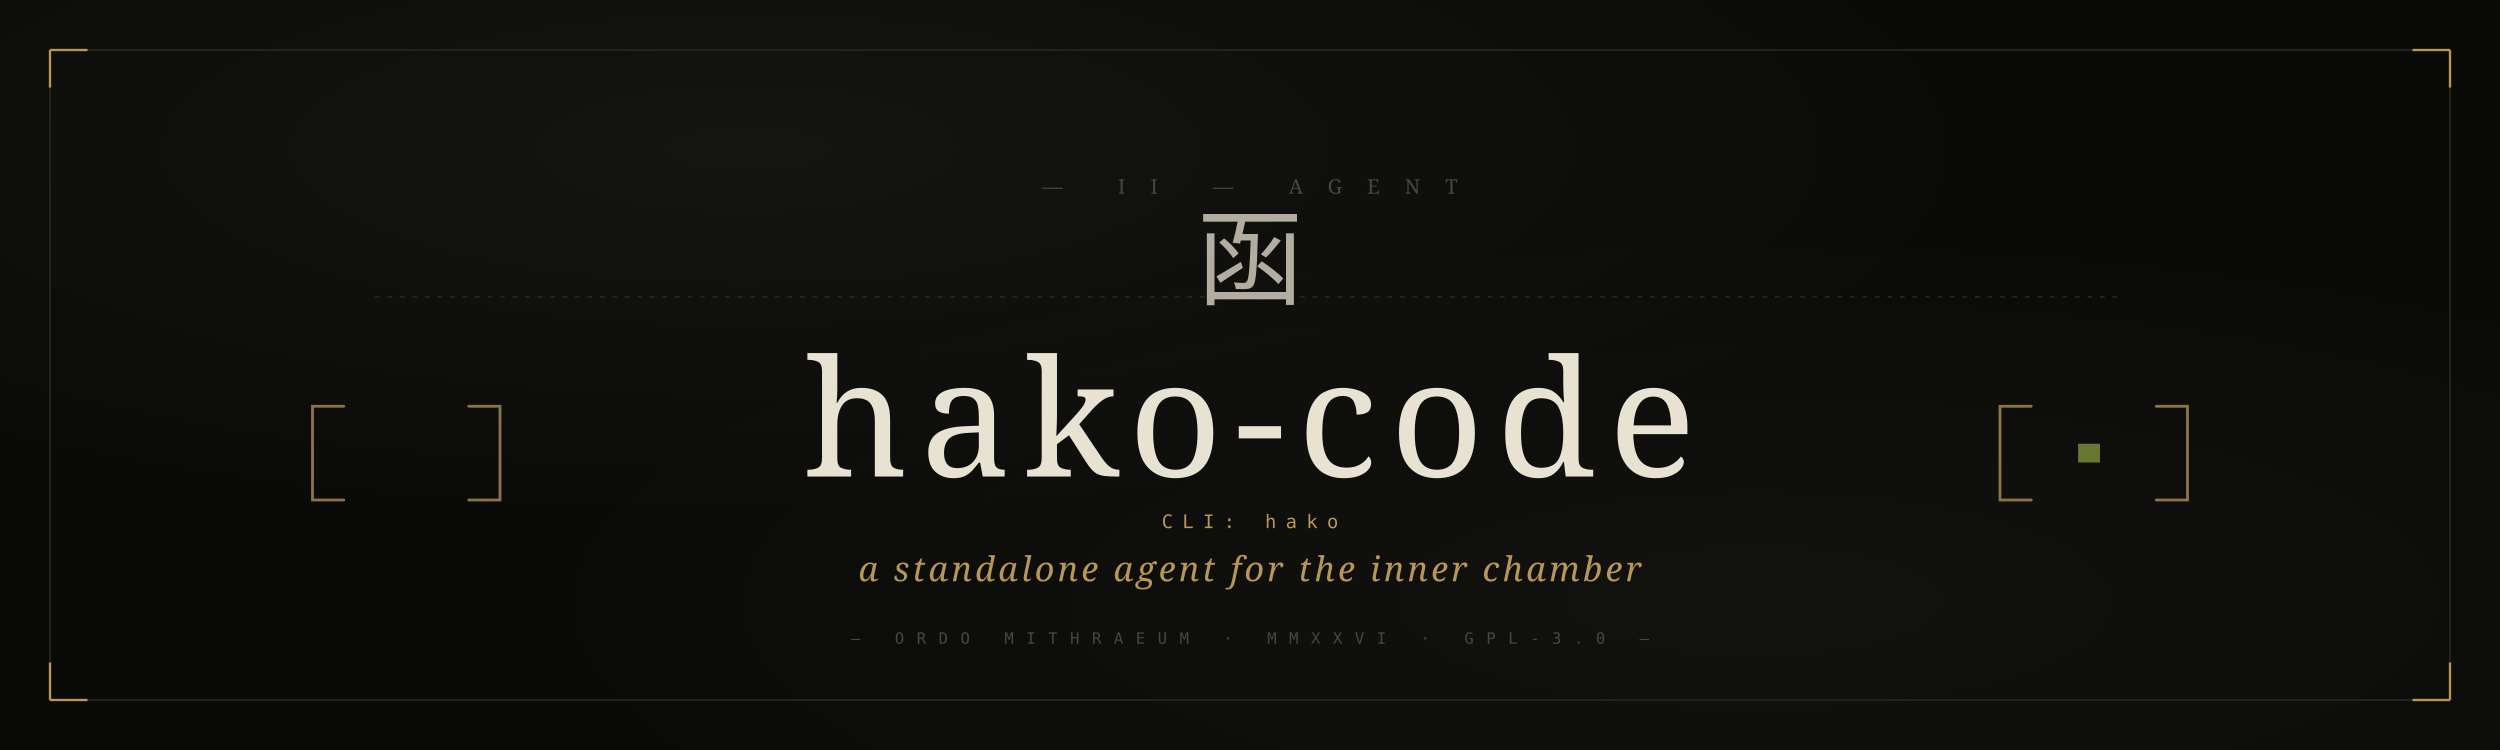
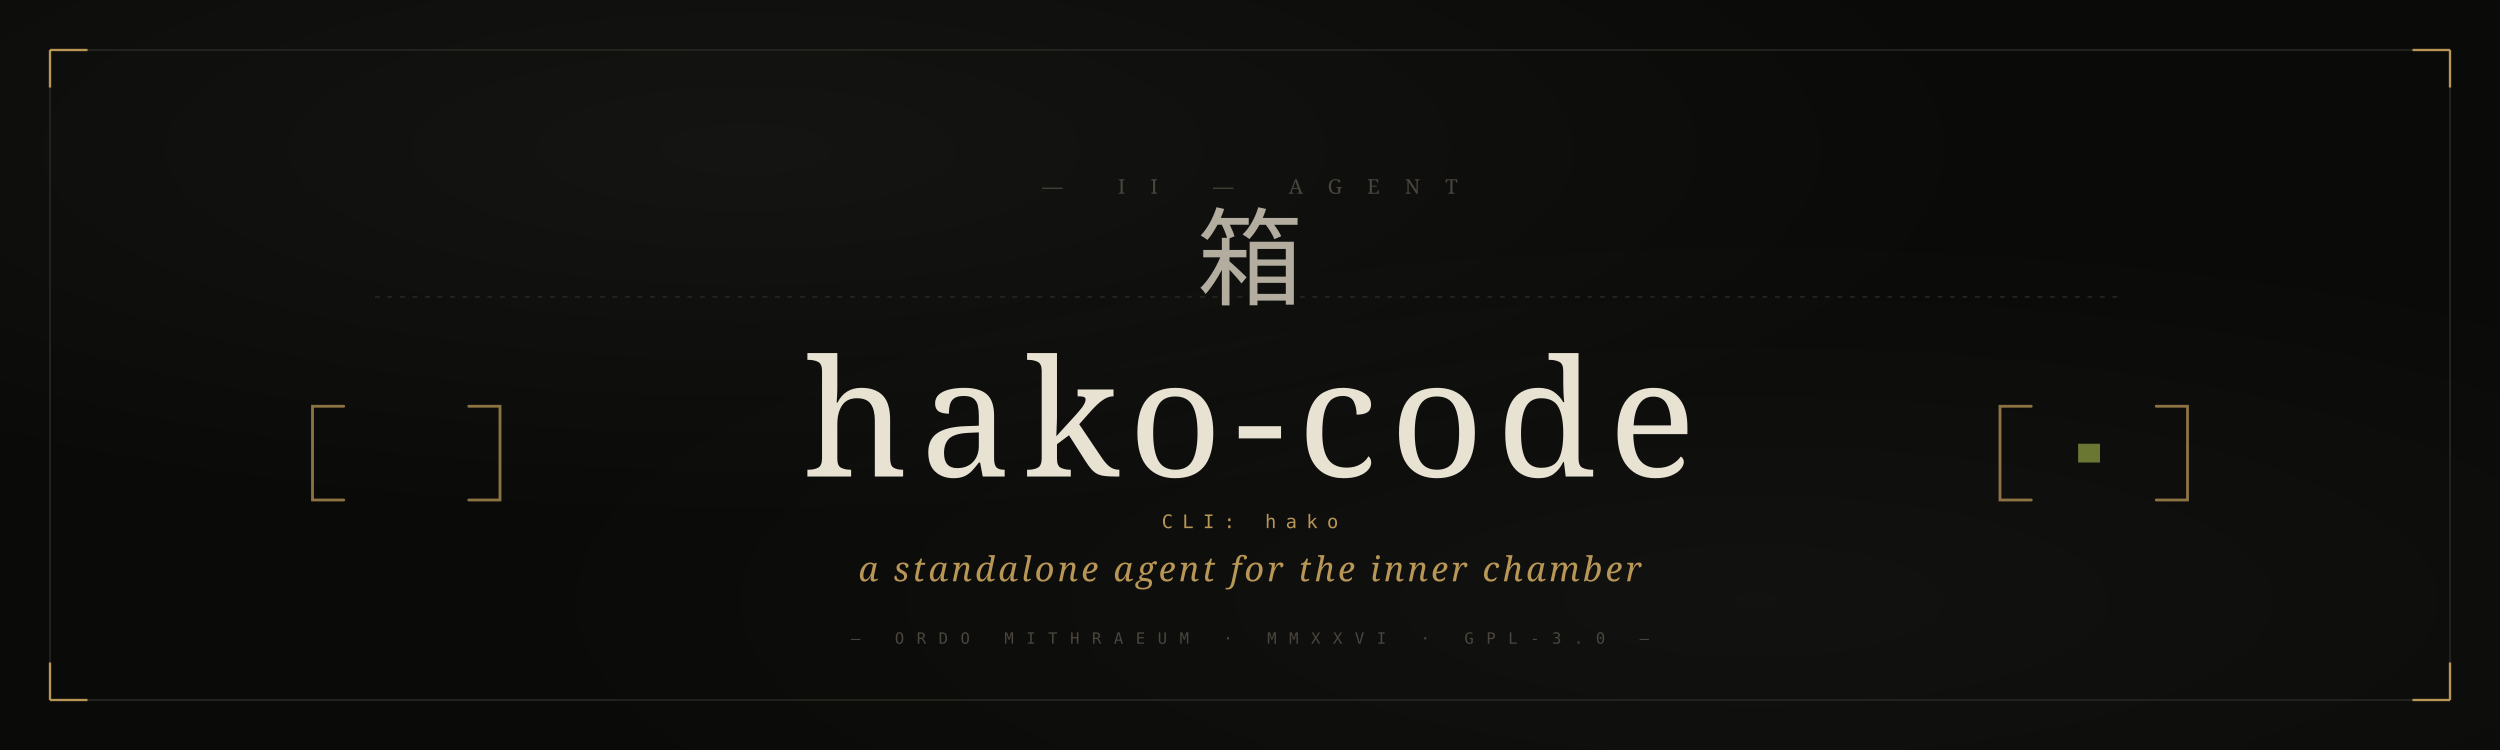
<svg xmlns="http://www.w3.org/2000/svg" viewBox="0 0 1600 480" width="1600" height="480">
  <defs>
    <radialGradient id="g1" cx="30%" cy="20%">
      <stop offset="0" stop-color="#ffffff" stop-opacity="0.04" />
      <stop offset="1" stop-color="#ffffff" stop-opacity="0" />
    </radialGradient>
    <radialGradient id="g2" cx="70%" cy="80%">
      <stop offset="0" stop-color="#ffffff" stop-opacity="0.03" />
      <stop offset="1" stop-color="#ffffff" stop-opacity="0" />
    </radialGradient>
  </defs>
  <rect width="100%" height="100%" fill="#0a0a09" />
  <rect width="100%" height="100%" fill="url(#g1)" />
  <rect width="100%" height="100%" fill="url(#g2)" />
  <rect x="32" y="32" width="1536" height="416" stroke="#2a2722" stroke-width="1" fill="none" />
  <g stroke="#b89656" stroke-width="1.5">
    <line x1="32" y1="32" x2="32" y2="56" />
    <line x1="32" y1="32" x2="56" y2="32" />
    <line x1="1568" y1="32" x2="1568" y2="56" />
    <line x1="1568" y1="32" x2="1544" y2="32" />
    <line x1="32" y1="448" x2="32" y2="424" />
    <line x1="32" y1="448" x2="56" y2="448" />
    <line x1="1568" y1="448" x2="1568" y2="424" />
    <line x1="1568" y1="448" x2="1544" y2="448" />
  </g>
  <line x1="240" y1="190" x2="1360" y2="190" stroke="#2a2722" stroke-width="1" stroke-dasharray="3 5" />
  <text x="800" y="124" text-anchor="middle" font-family="'Cormorant Garamond','EB Garamond',Georgia,serif" font-size="13" fill="#4a463d" letter-spacing="16" font-weight="500">— II — AGENT</text>
-   <text x="800" y="190" text-anchor="middle" font-family="'Noto Serif JP','Hiragino Mincho ProN','Yu Mincho','Songti SC',serif" font-size="68" fill="#c8c2b2" opacity="0.88">函</text>
+   <text x="800" y="190" text-anchor="middle" font-family="'Noto Serif JP','Hiragino Mincho ProN','Yu Mincho','Songti SC',serif" font-size="68" fill="#c8c2b2" opacity="0.88">箱</text>
  <text x="800" y="305" text-anchor="middle" font-family="'Cormorant Garamond','EB Garamond',Georgia,serif" font-size="104" fill="#e8e2d2" letter-spacing="8" font-weight="500">hako-code</text>
  <text x="800" y="338" text-anchor="middle" font-family="'JetBrains Mono','Fira Code','SF Mono',monospace" font-size="12" fill="#b89656" letter-spacing="6">CLI: hako</text>
  <text x="800" y="372" text-anchor="middle" font-family="'Cormorant Garamond','EB Garamond',Georgia,serif" font-size="22" fill="#b89656" font-style="italic" letter-spacing="2">a standalone agent for the inner chamber</text>
  <text x="800" y="412" text-anchor="middle" font-family="'JetBrains Mono','Fira Code','SF Mono',monospace" font-size="10" fill="#4a463d" letter-spacing="8">— ORDO MITHRAEUM · MMXXVI · GPL-3.0 —</text>
  <g stroke="#b89656" stroke-width="1.8" fill="none" opacity="0.75" stroke-linecap="round">
    <path d="M1300 260 L1280 260 L1280 320 L1300 320" />
    <path d="M1380 260 L1400 260 L1400 320 L1380 320" />
  </g>
  <g stroke="#b89656" stroke-width="1.8" fill="none" opacity="0.75" stroke-linecap="round">
    <path d="M220 260 L200 260 L200 320 L220 320" />
    <path d="M300 260 L320 260 L320 320 L300 320" />
  </g>
  <g fill="#7a8a3a" opacity="0.85">
    <rect x="1330" y="284" width="14" height="12" />
  </g>
</svg>
